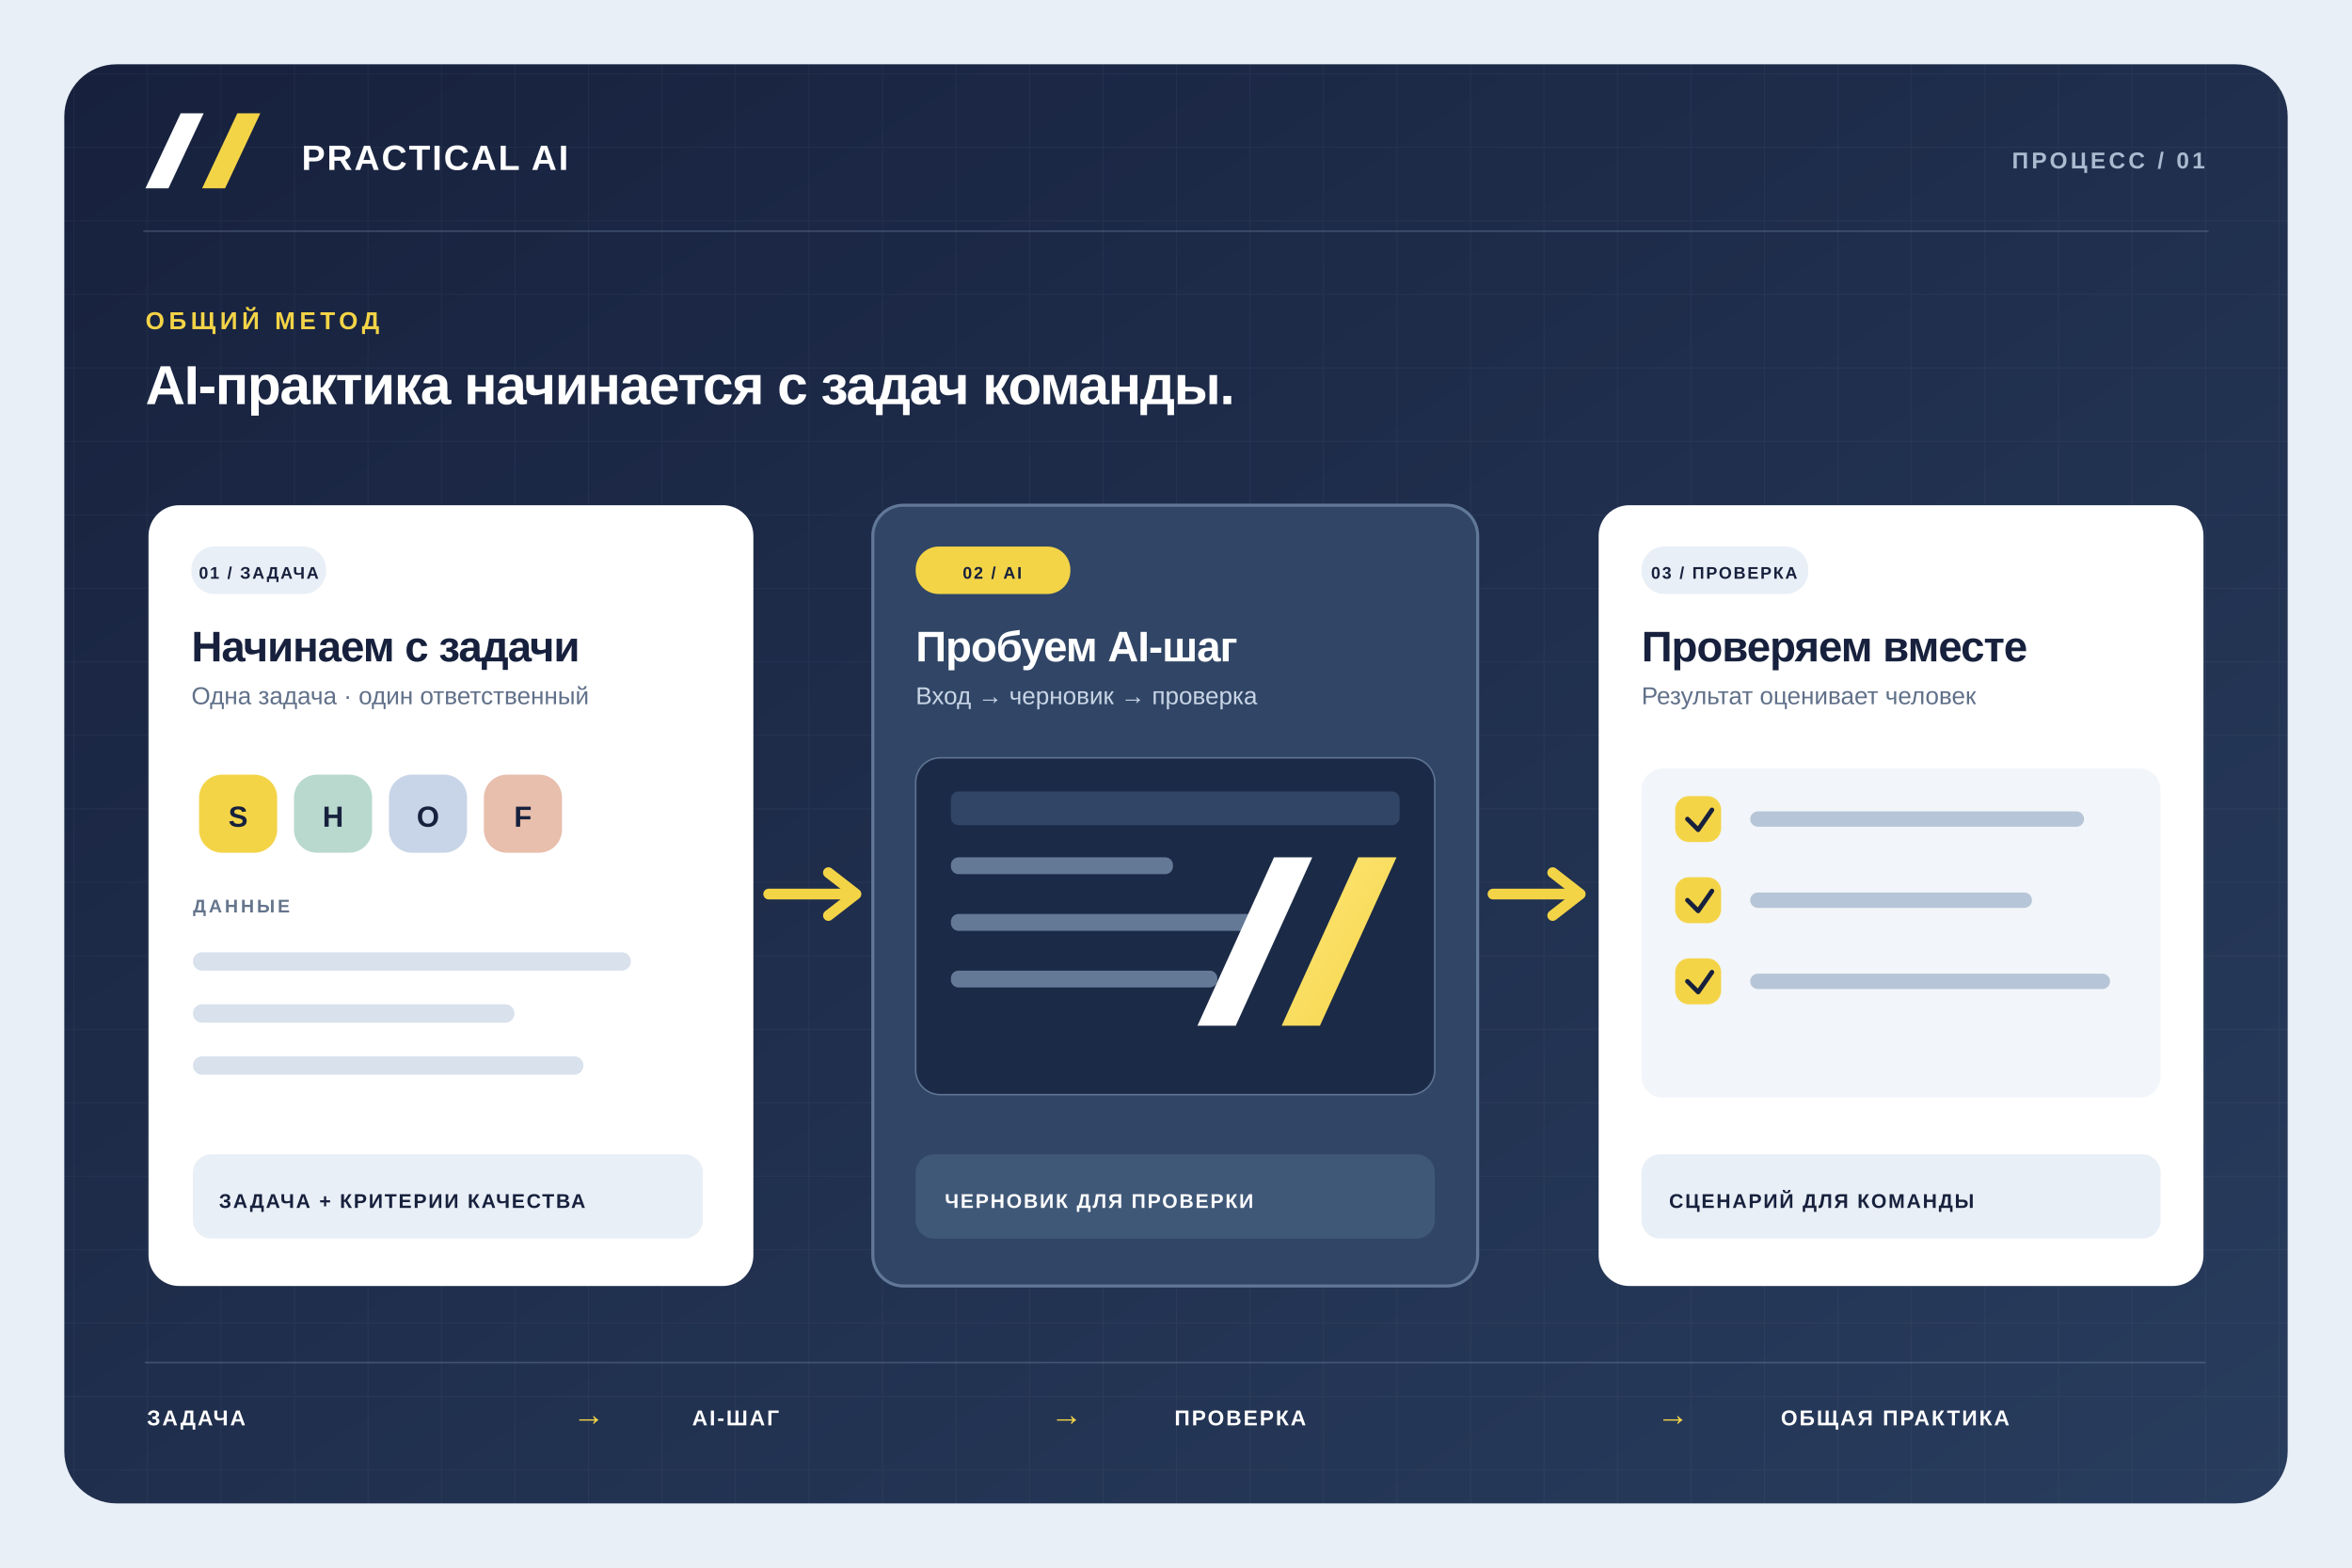
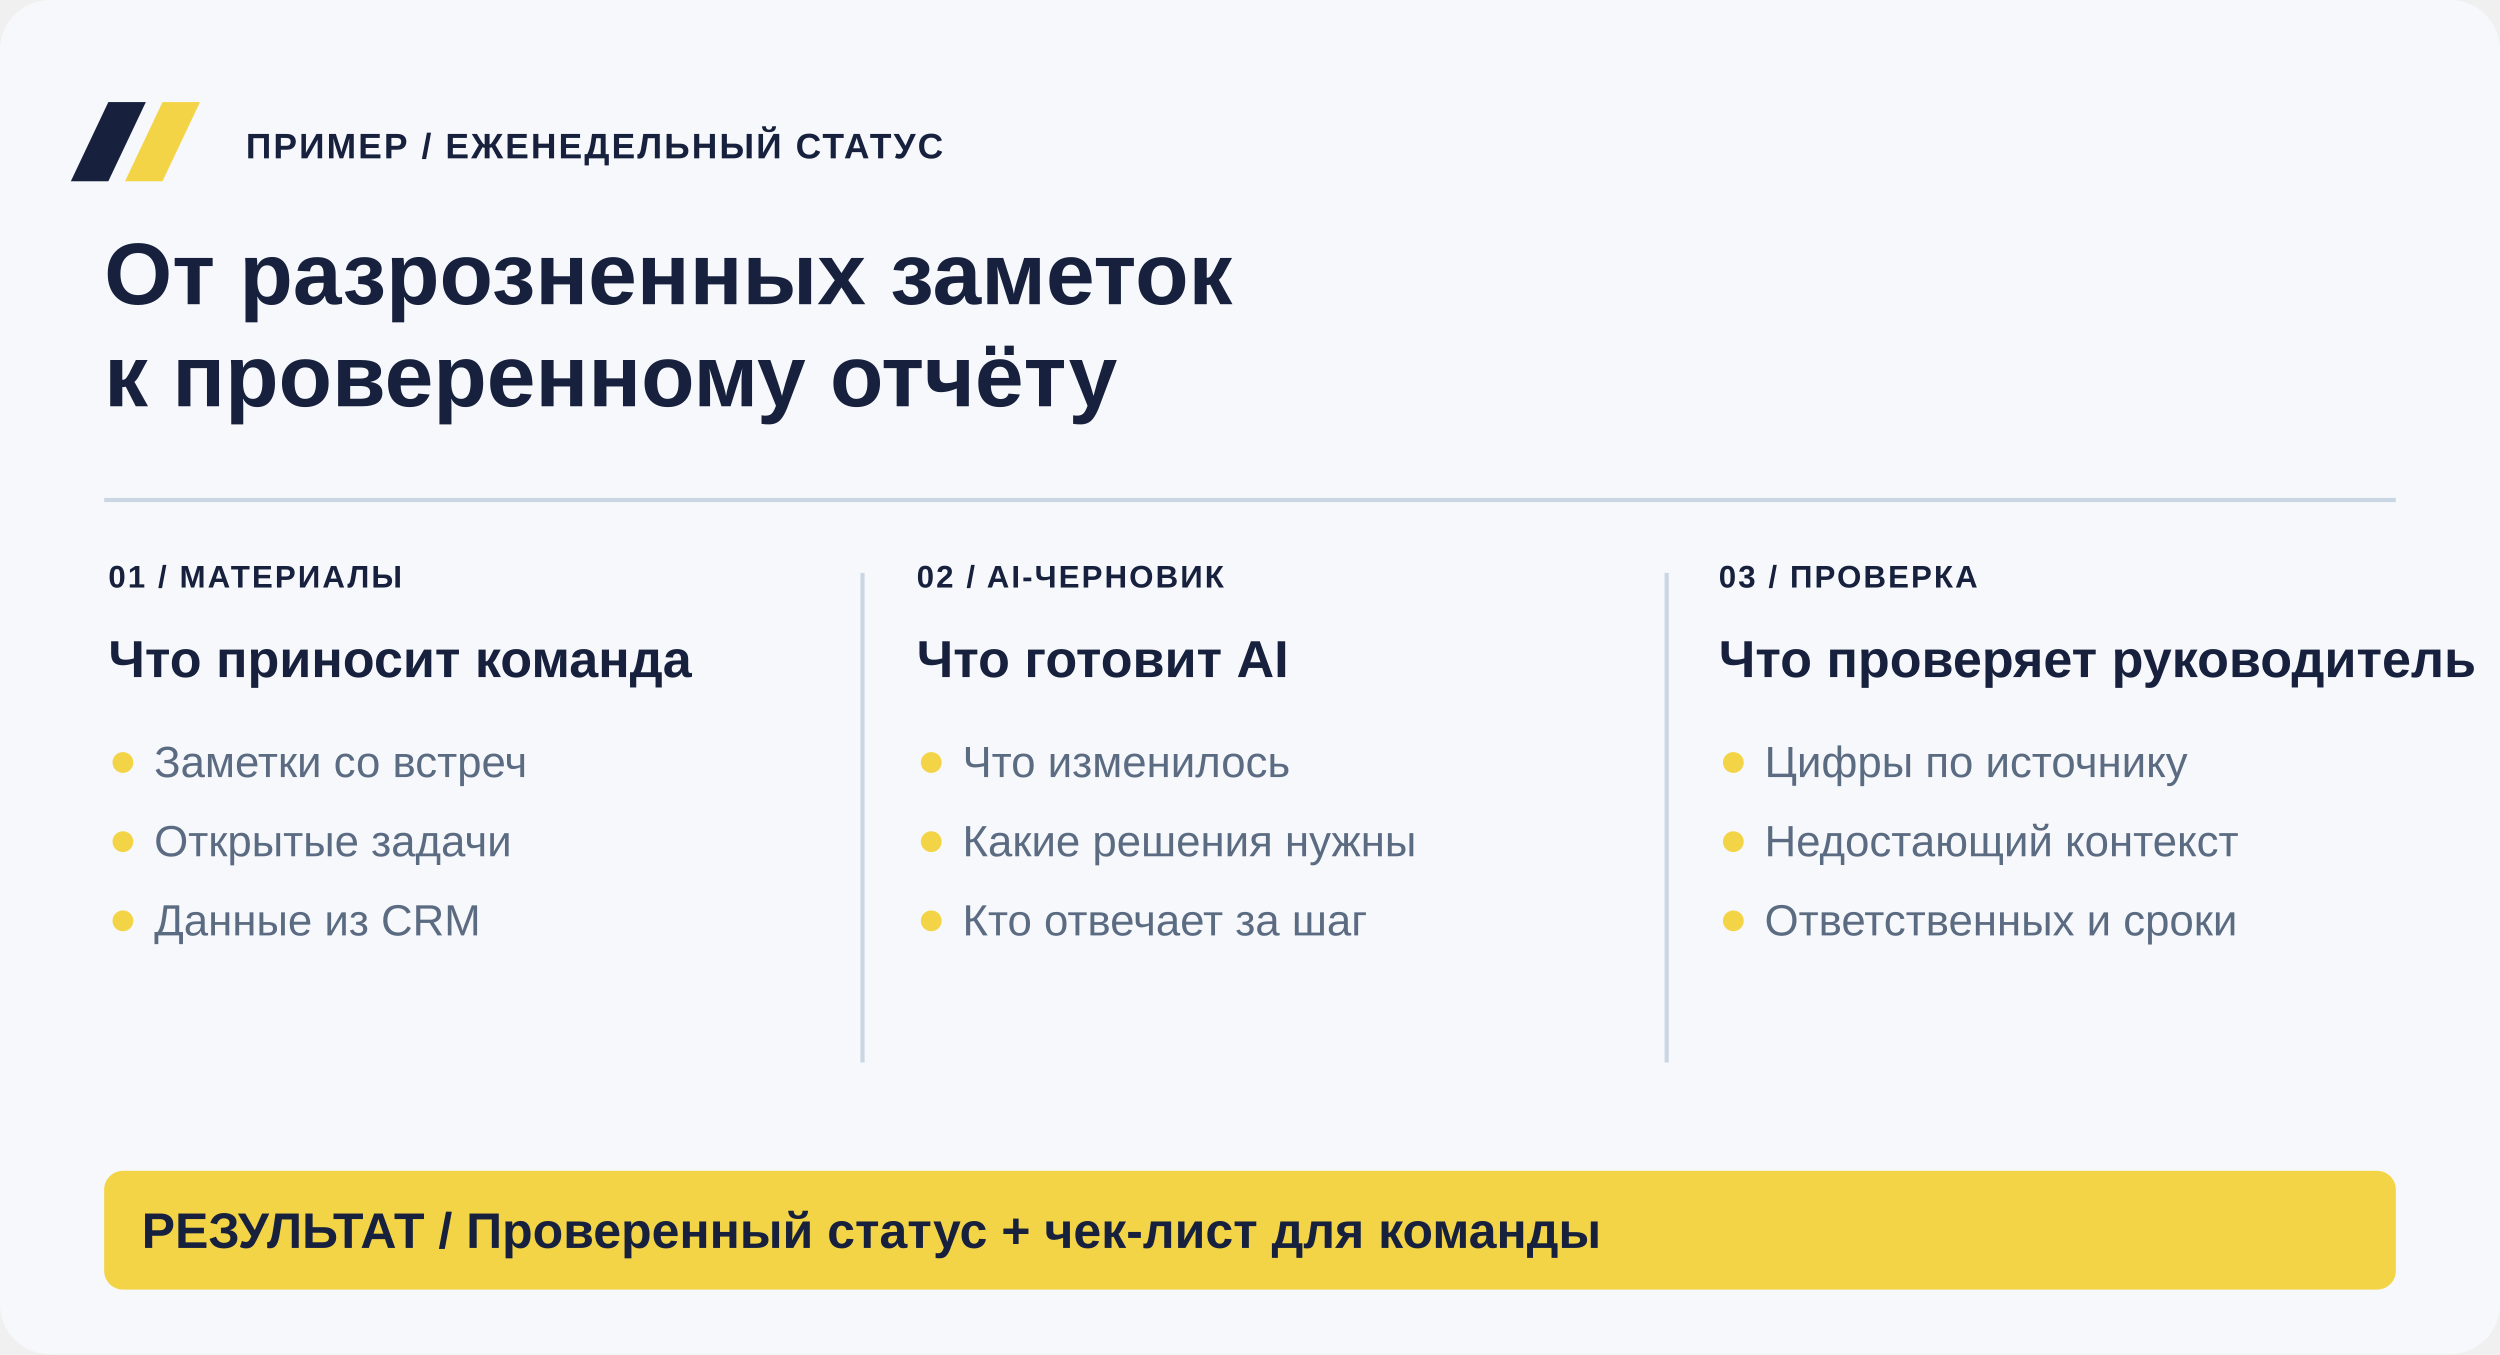
- <svg xmlns="http://www.w3.org/2000/svg" width="1536" height="1024" viewBox="0 0 1536 1024" role="img" aria-labelledby="title desc">
-   <defs>
-     <linearGradient id="board" x1="0" y1="0" x2="1" y2="1">
-       <stop offset="0" stop-color="#17213D" />
-       <stop offset="1" stop-color="#283C5D" />
-     </linearGradient>
-     <linearGradient id="gold" x1="0" y1="0" x2="1" y2="1">
-       <stop offset="0" stop-color="#FFE77A" />
-       <stop offset="1" stop-color="#F4D447" />
-     </linearGradient>
-     <filter id="shadow" x="-20%" y="-20%" width="140%" height="160%">
-       <feDropShadow dx="0" dy="18" stdDeviation="22" flood-color="#070D1E" flood-opacity=".22" />
-     </filter>
-     <pattern id="grid" width="48" height="48" patternUnits="userSpaceOnUse">
-       <path d="M48 0H0V48" fill="none" stroke="#FFFFFF" stroke-opacity=".045" stroke-width="1" />
-     </pattern>
-   </defs>
-   <rect x="0" y="0" width="1536" height="1024" rx="0" fill="#E9EFF6" stroke="none" stroke-width="1" opacity="1" />
-   <rect x="42" y="42" width="1452" height="940" rx="34" fill="url(#board)" stroke="none" stroke-width="1" opacity="1" />
-   <rect x="42" y="42" width="1452" height="940" rx="34" fill="url(#grid)" stroke="none" stroke-width="1" opacity="1" />
-   <path d="M95 123 L118 74 H133 L110 123 Z" fill="#FFFFFF" stroke="none" stroke-width="0" stroke-linecap="round" stroke-linejoin="round" opacity="1" />
-   <path d="M132 123 L155 74 H170 L147 123 Z" fill="#F4D447" stroke="none" stroke-width="0" stroke-linecap="round" stroke-linejoin="round" opacity="1" />
-   <text x="197" y="111" fill="#FFFFFF" font-family="Arial, Helvetica, sans-serif" font-size="23" font-weight="800" letter-spacing="1.2" text-anchor="start">PRACTICAL AI</text>
-   <text x="1440" y="110" fill="#AABBD0" font-family="Arial, Helvetica, sans-serif" font-size="15" font-weight="700" letter-spacing="2" text-anchor="end">ПРОЦЕСС / 01</text>
-   <path d="M94 151 H1442" fill="none" stroke="#6E819F" stroke-width="1" stroke-linecap="round" stroke-linejoin="round" opacity="0.42" />
-   <text x="95" y="215" fill="#F4D447" font-family="Arial, Helvetica, sans-serif" font-size="16" font-weight="800" letter-spacing="2.8" text-anchor="start">ОБЩИЙ МЕТОД</text>
-   <text x="95" y="264" fill="#FFFFFF" font-family="Arial, Helvetica, sans-serif" font-size="36" font-weight="700" letter-spacing="-0.8" text-anchor="start">AI-практика начинается с задач команды.</text>
-   <rect x="97" y="330" width="395" height="510" rx="20" fill="#FFFFFF" stroke="none" stroke-width="1" opacity="1" />
-   <rect x="570" y="330" width="395" height="510" rx="20" fill="#314666" stroke="#617899" stroke-width="2" opacity="1" />
-   <rect x="1044" y="330" width="395" height="510" rx="20" fill="#FFFFFF" stroke="none" stroke-width="1" opacity="1" />
-   <rect x="125" y="357" width="88" height="31" rx="15" fill="#E9EFF6" stroke="none" stroke-width="1" opacity="1" />
-   <text x="169" y="378" fill="#17213D" font-family="Arial, Helvetica, sans-serif" font-size="11" font-weight="800" letter-spacing="1.1" text-anchor="middle">01 / ЗАДАЧА</text>
-   <text x="125" y="432" fill="#17213D" font-family="Arial, Helvetica, sans-serif" font-size="28" font-weight="700" letter-spacing="-0.6" text-anchor="start">Начинаем с задачи</text>
-   <text x="125" y="460" fill="#607089" font-family="Arial, Helvetica, sans-serif" font-size="16" font-weight="400" letter-spacing="0" text-anchor="start">Одна задача · один ответственный</text>
-   <rect x="130" y="506" width="51" height="51" rx="15" fill="#F4D447" stroke="none" stroke-width="1" opacity="1" />
-   <text x="155.5" y="540" fill="#17213D" font-family="Arial, Helvetica, sans-serif" font-size="19" font-weight="800" letter-spacing="0" text-anchor="middle">S</text>
-   <rect x="192" y="506" width="51" height="51" rx="15" fill="#B9D9CE" stroke="none" stroke-width="1" opacity="1" />
-   <text x="217.5" y="540" fill="#17213D" font-family="Arial, Helvetica, sans-serif" font-size="19" font-weight="800" letter-spacing="0" text-anchor="middle">H</text>
-   <rect x="254" y="506" width="51" height="51" rx="15" fill="#C8D4E7" stroke="none" stroke-width="1" opacity="1" />
-   <text x="279.5" y="540" fill="#17213D" font-family="Arial, Helvetica, sans-serif" font-size="19" font-weight="800" letter-spacing="0" text-anchor="middle">O</text>
-   <rect x="316" y="506" width="51" height="51" rx="15" fill="#E8BEAC" stroke="none" stroke-width="1" opacity="1" />
-   <text x="341.5" y="540" fill="#17213D" font-family="Arial, Helvetica, sans-serif" font-size="19" font-weight="800" letter-spacing="0" text-anchor="middle">F</text>
-   <text x="126" y="596" fill="#65758C" font-family="Arial, Helvetica, sans-serif" font-size="12" font-weight="800" letter-spacing="1.8" text-anchor="start">ДАННЫЕ</text>
-   <rect x="126" y="622" width="286" height="12" rx="6" fill="#D8E1EC" stroke="none" stroke-width="1" opacity="1" />
-   <rect x="126" y="656" width="210" height="12" rx="6" fill="#D8E1EC" stroke="none" stroke-width="1" opacity="1" />
-   <rect x="126" y="690" width="255" height="12" rx="6" fill="#D8E1EC" stroke="none" stroke-width="1" opacity="1" />
-   <rect x="126" y="754" width="333" height="55" rx="12" fill="#E9EFF6" stroke="none" stroke-width="1" opacity="1" />
-   <text x="143" y="789" fill="#17213D" font-family="Arial, Helvetica, sans-serif" font-size="13" font-weight="800" letter-spacing="1.1" text-anchor="start">ЗАДАЧА + КРИТЕРИИ КАЧЕСТВА</text>
-   <path d="M502 584 H558" fill="none" stroke="#F4D447" stroke-width="7" stroke-linecap="round" stroke-linejoin="round" opacity="1" />
-   <path d="M541 570 L559 584 L541 598" fill="none" stroke="#F4D447" stroke-width="7" stroke-linecap="round" stroke-linejoin="round" opacity="1" />
-   <path d="M975 584 H1031" fill="none" stroke="#F4D447" stroke-width="7" stroke-linecap="round" stroke-linejoin="round" opacity="1" />
-   <path d="M1014 570 L1032 584 L1014 598" fill="none" stroke="#F4D447" stroke-width="7" stroke-linecap="round" stroke-linejoin="round" opacity="1" />
-   <rect x="598" y="357" width="101" height="31" rx="15" fill="#F4D447" stroke="none" stroke-width="1" opacity="1" />
-   <text x="648" y="378" fill="#17213D" font-family="Arial, Helvetica, sans-serif" font-size="11" font-weight="800" letter-spacing="1.1" text-anchor="middle">02 / AI</text>
-   <text x="598" y="432" fill="#FFFFFF" font-family="Arial, Helvetica, sans-serif" font-size="28" font-weight="700" letter-spacing="-0.6" text-anchor="start">Пробуем AI-шаг</text>
-   <text x="598" y="460" fill="#C8D5E6" font-family="Arial, Helvetica, sans-serif" font-size="16" font-weight="400" letter-spacing="0" text-anchor="start">Вход → черновик → проверка</text>
-   <rect x="598" y="495" width="339" height="220" rx="16" fill="#1B2A46" stroke="#5E7492" stroke-width="1" opacity="1" />
-   <rect x="621" y="517" width="293" height="22" rx="5" fill="#314666" stroke="none" stroke-width="1" opacity="1" />
-   <rect x="621" y="560" width="145" height="11" rx="5" fill="#647996" stroke="none" stroke-width="1" opacity="1" />
-   <rect x="621" y="597" width="209" height="11" rx="5" fill="#647996" stroke="none" stroke-width="1" opacity="1" />
-   <rect x="621" y="634" width="174" height="11" rx="5" fill="#647996" stroke="none" stroke-width="1" opacity="1" />
-   <path d="M782 670 L832 560 H857 L807 670 Z" fill="#FFFFFF" stroke="none" stroke-width="0" stroke-linecap="round" stroke-linejoin="round" opacity="1" />
-   <path d="M837 670 L887 560 H912 L862 670 Z" fill="url(#gold)" stroke="none" stroke-width="0" stroke-linecap="round" stroke-linejoin="round" opacity="1" />
-   <rect x="598" y="754" width="339" height="55" rx="12" fill="#405878" stroke="none" stroke-width="1" opacity="1" />
-   <text x="617" y="789" fill="#FFFFFF" font-family="Arial, Helvetica, sans-serif" font-size="13" font-weight="800" letter-spacing="1.1" text-anchor="start">ЧЕРНОВИК ДЛЯ ПРОВЕРКИ</text>
-   <rect x="1072" y="357" width="109" height="31" rx="15" fill="#E9EFF6" stroke="none" stroke-width="1" opacity="1" />
-   <text x="1126" y="378" fill="#17213D" font-family="Arial, Helvetica, sans-serif" font-size="11" font-weight="800" letter-spacing="1.1" text-anchor="middle">03 / ПРОВЕРКА</text>
-   <text x="1072" y="432" fill="#17213D" font-family="Arial, Helvetica, sans-serif" font-size="28" font-weight="700" letter-spacing="-0.6" text-anchor="start">Проверяем вместе</text>
-   <text x="1072" y="460" fill="#607089" font-family="Arial, Helvetica, sans-serif" font-size="16" font-weight="400" letter-spacing="0" text-anchor="start">Результат оценивает человек</text>
-   <rect x="1072" y="502" width="339" height="215" rx="14" fill="#F2F5F9" stroke="none" stroke-width="1" opacity="1" />
-   <rect x="1094" y="520" width="30" height="30" rx="9" fill="#F4D447" stroke="none" stroke-width="1" opacity="1" />
-   <path d="M1102 535 L1109 542 L1118 529" fill="none" stroke="#17213D" stroke-width="3" stroke-linecap="round" stroke-linejoin="round" opacity="1" />
-   <rect x="1143" y="530" width="218" height="10" rx="5" fill="#B6C5D7" stroke="none" stroke-width="1" opacity="1" />
-   <rect x="1094" y="573" width="30" height="30" rx="9" fill="#F4D447" stroke="none" stroke-width="1" opacity="1" />
-   <path d="M1102 588 L1109 595 L1118 582" fill="none" stroke="#17213D" stroke-width="3" stroke-linecap="round" stroke-linejoin="round" opacity="1" />
-   <rect x="1143" y="583" width="184" height="10" rx="5" fill="#B6C5D7" stroke="none" stroke-width="1" opacity="1" />
-   <rect x="1094" y="626" width="30" height="30" rx="9" fill="#F4D447" stroke="none" stroke-width="1" opacity="1" />
-   <path d="M1102 641 L1109 648 L1118 635" fill="none" stroke="#17213D" stroke-width="3" stroke-linecap="round" stroke-linejoin="round" opacity="1" />
-   <rect x="1143" y="636" width="235" height="10" rx="5" fill="#B6C5D7" stroke="none" stroke-width="1" opacity="1" />
-   <rect x="1072" y="754" width="339" height="55" rx="12" fill="#E9EFF6" stroke="none" stroke-width="1" opacity="1" />
-   <text x="1090" y="789" fill="#17213D" font-family="Arial, Helvetica, sans-serif" font-size="13" font-weight="800" letter-spacing="1.1" text-anchor="start">СЦЕНАРИЙ ДЛЯ КОМАНДЫ</text>
-   <path d="M95 890 H1440" fill="none" stroke="#6E819F" stroke-width="1" stroke-linecap="round" stroke-linejoin="round" opacity="0.42" />
-   <text x="96" y="931" fill="#FFFFFF" font-family="Arial, Helvetica, sans-serif" font-size="14" font-weight="800" letter-spacing="1.2" text-anchor="start">ЗАДАЧА</text>
-   <text x="374" y="931" fill="#F4D447" font-family="Arial, Helvetica, sans-serif" font-size="21" font-weight="800" letter-spacing="0" text-anchor="start">→</text>
-   <text x="452" y="931" fill="#FFFFFF" font-family="Arial, Helvetica, sans-serif" font-size="14" font-weight="800" letter-spacing="1.2" text-anchor="start">AI-ШАГ</text>
-   <text x="686" y="931" fill="#F4D447" font-family="Arial, Helvetica, sans-serif" font-size="21" font-weight="800" letter-spacing="0" text-anchor="start">→</text>
-   <text x="767" y="931" fill="#FFFFFF" font-family="Arial, Helvetica, sans-serif" font-size="14" font-weight="800" letter-spacing="1.2" text-anchor="start">ПРОВЕРКА</text>
-   <text x="1082" y="931" fill="#F4D447" font-family="Arial, Helvetica, sans-serif" font-size="21" font-weight="800" letter-spacing="0" text-anchor="start">→</text>
-   <text x="1163" y="931" fill="#FFFFFF" font-family="Arial, Helvetica, sans-serif" font-size="14" font-weight="800" letter-spacing="1.2" text-anchor="start">ОБЩАЯ ПРАКТИКА</text>
+ <svg xmlns="http://www.w3.org/2000/svg" width="1200" height="650" viewBox="0 0 1200 650" role="img" aria-labelledby="title desc">
+   <rect width="1200" height="650" rx="24" fill="#F6F8FB" />
+   <path d="M52 49 L70 49 L52 87 L34 87 Z" fill="#17213D" />
+   <path d="M78 49 L96 49 L78 87 L60 87 Z" fill="#F4D447" />
+   <text x="118" y="76" fill="#17213D" font-family="Arial, Helvetica, sans-serif" font-size="17" font-weight="800" letter-spacing="1">ПРИМЕР / ЕЖЕНЕДЕЛЬНЫЙ СТАТУС</text>
+   <text x="50" y="146" fill="#17213D" font-family="Arial, Helvetica, sans-serif" font-size="42" font-weight="700" letter-spacing="0">От разрозненных заметок</text>
+   <text x="50" y="195" fill="#17213D" font-family="Arial, Helvetica, sans-serif" font-size="42" font-weight="700" letter-spacing="0">к проверенному отчёту</text>
+   <path d="M50 240 H1150" stroke="#CBD6E4" stroke-width="2" />
+   <text x="52" y="282" fill="#17213D" font-family="Arial, Helvetica, sans-serif" font-size="15" font-weight="800" letter-spacing="1">01 / МАТЕРИАЛЫ</text>
+   <text x="52" y="325" fill="#17213D" font-family="Arial, Helvetica, sans-serif" font-size="25" font-weight="700" letter-spacing="0">Что приносит команда</text>
+   <circle cx="59" cy="366" r="5" fill="#F4D447" />
+   <text x="74" y="373" fill="#5B6B82" font-family="Arial, Helvetica, sans-serif" font-size="21" font-weight="400" letter-spacing="0">Заметки со встреч</text>
+   <circle cx="59" cy="404" r="5" fill="#F4D447" />
+   <text x="74" y="411" fill="#5B6B82" font-family="Arial, Helvetica, sans-serif" font-size="21" font-weight="400" letter-spacing="0">Открытые задачи</text>
+   <circle cx="59" cy="442" r="5" fill="#F4D447" />
+   <text x="74" y="449" fill="#5B6B82" font-family="Arial, Helvetica, sans-serif" font-size="21" font-weight="400" letter-spacing="0">Данные из CRM</text>
+   <path d="M414 275 V510" stroke="#CBD6E4" stroke-width="2" />
+   <text x="440" y="282" fill="#17213D" font-family="Arial, Helvetica, sans-serif" font-size="15" font-weight="800" letter-spacing="1">02 / AI-ЧЕРНОВИК</text>
+   <text x="440" y="325" fill="#17213D" font-family="Arial, Helvetica, sans-serif" font-size="25" font-weight="700" letter-spacing="0">Что готовит AI</text>
+   <circle cx="447" cy="366" r="5" fill="#F4D447" />
+   <text x="462" y="373" fill="#5B6B82" font-family="Arial, Helvetica, sans-serif" font-size="21" font-weight="400" letter-spacing="0">Что изменилось</text>
+   <circle cx="447" cy="404" r="5" fill="#F4D447" />
+   <text x="462" y="411" fill="#5B6B82" font-family="Arial, Helvetica, sans-serif" font-size="21" font-weight="400" letter-spacing="0">Какие решения нужны</text>
+   <circle cx="447" cy="442" r="5" fill="#F4D447" />
+   <text x="462" y="449" fill="#5B6B82" font-family="Arial, Helvetica, sans-serif" font-size="21" font-weight="400" letter-spacing="0">Кто отвечает за шаг</text>
+   <path d="M800 275 V510" stroke="#CBD6E4" stroke-width="2" />
+   <text x="825" y="282" fill="#17213D" font-family="Arial, Helvetica, sans-serif" font-size="15" font-weight="800" letter-spacing="1">03 / ПРОВЕРКА</text>
+   <text x="825" y="325" fill="#17213D" font-family="Arial, Helvetica, sans-serif" font-size="25" font-weight="700" letter-spacing="0">Что проверяет руководитель</text>
+   <circle cx="832" cy="366" r="5" fill="#F4D447" />
+   <text x="847" y="373" fill="#5B6B82" font-family="Arial, Helvetica, sans-serif" font-size="21" font-weight="400" letter-spacing="0">Цифры по источнику</text>
+   <circle cx="832" cy="404" r="5" fill="#F4D447" />
+   <text x="847" y="411" fill="#5B6B82" font-family="Arial, Helvetica, sans-serif" font-size="21" font-weight="400" letter-spacing="0">Недостающий контекст</text>
+   <circle cx="832" cy="442" r="5" fill="#F4D447" />
+   <text x="847" y="449" fill="#5B6B82" font-family="Arial, Helvetica, sans-serif" font-size="21" font-weight="400" letter-spacing="0">Ответственных и сроки</text>
+   <rect x="50" y="562" width="1100" height="57" rx="9" fill="#F4D447" />
+   <text x="68" y="599" fill="#17213D" font-family="Arial, Helvetica, sans-serif" font-size="24" font-weight="800" letter-spacing="0">РЕЗУЛЬТАТ  /  Проверенный статус + чек-лист для команды</text>
</svg>
